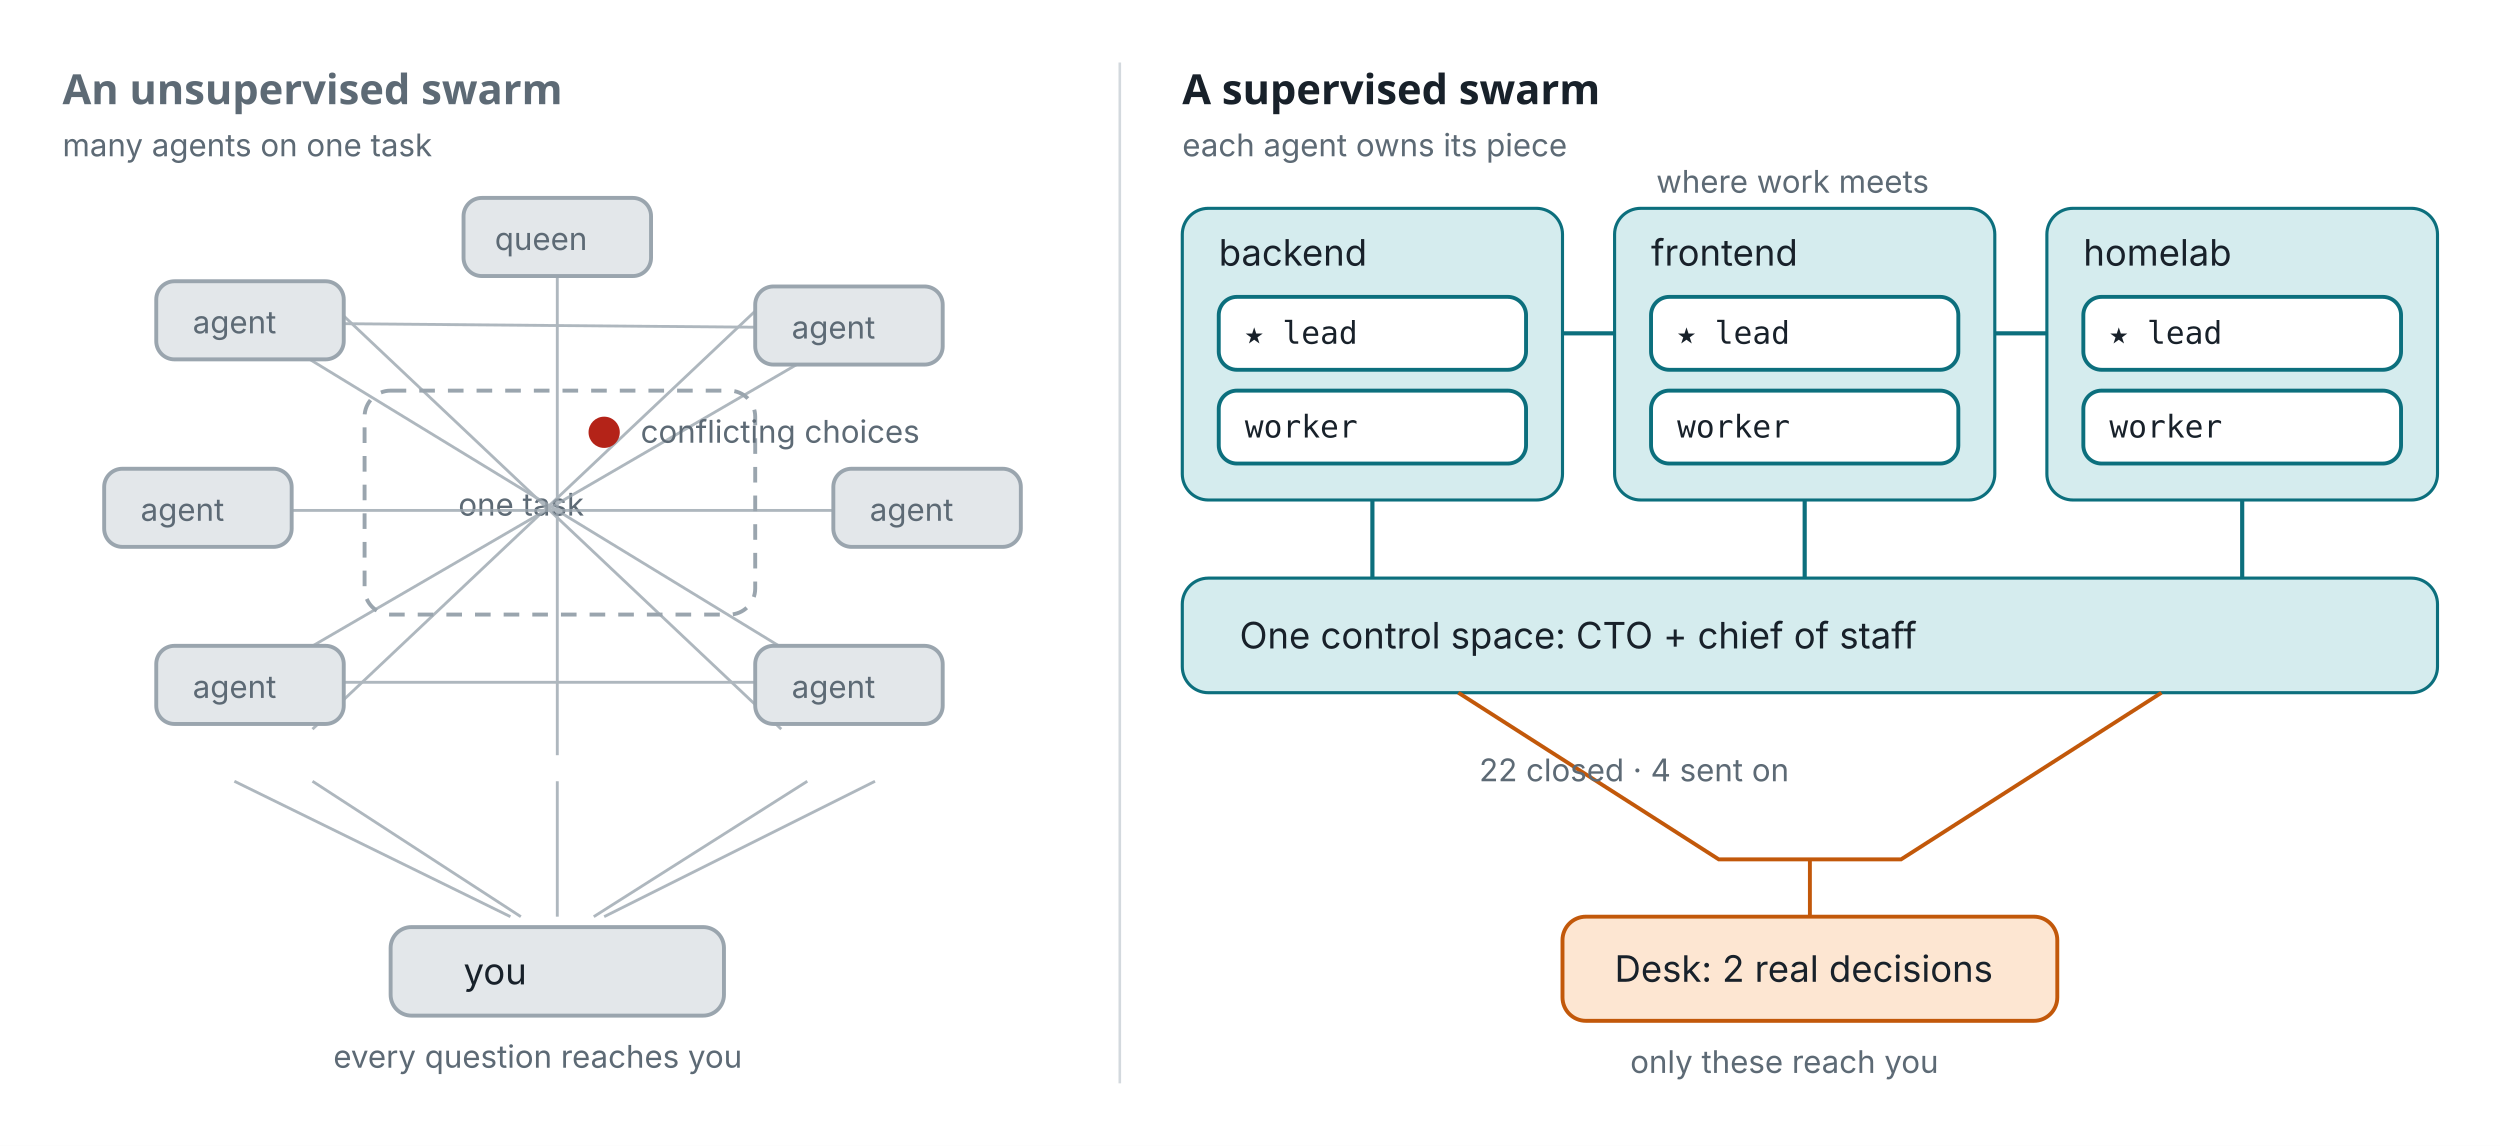
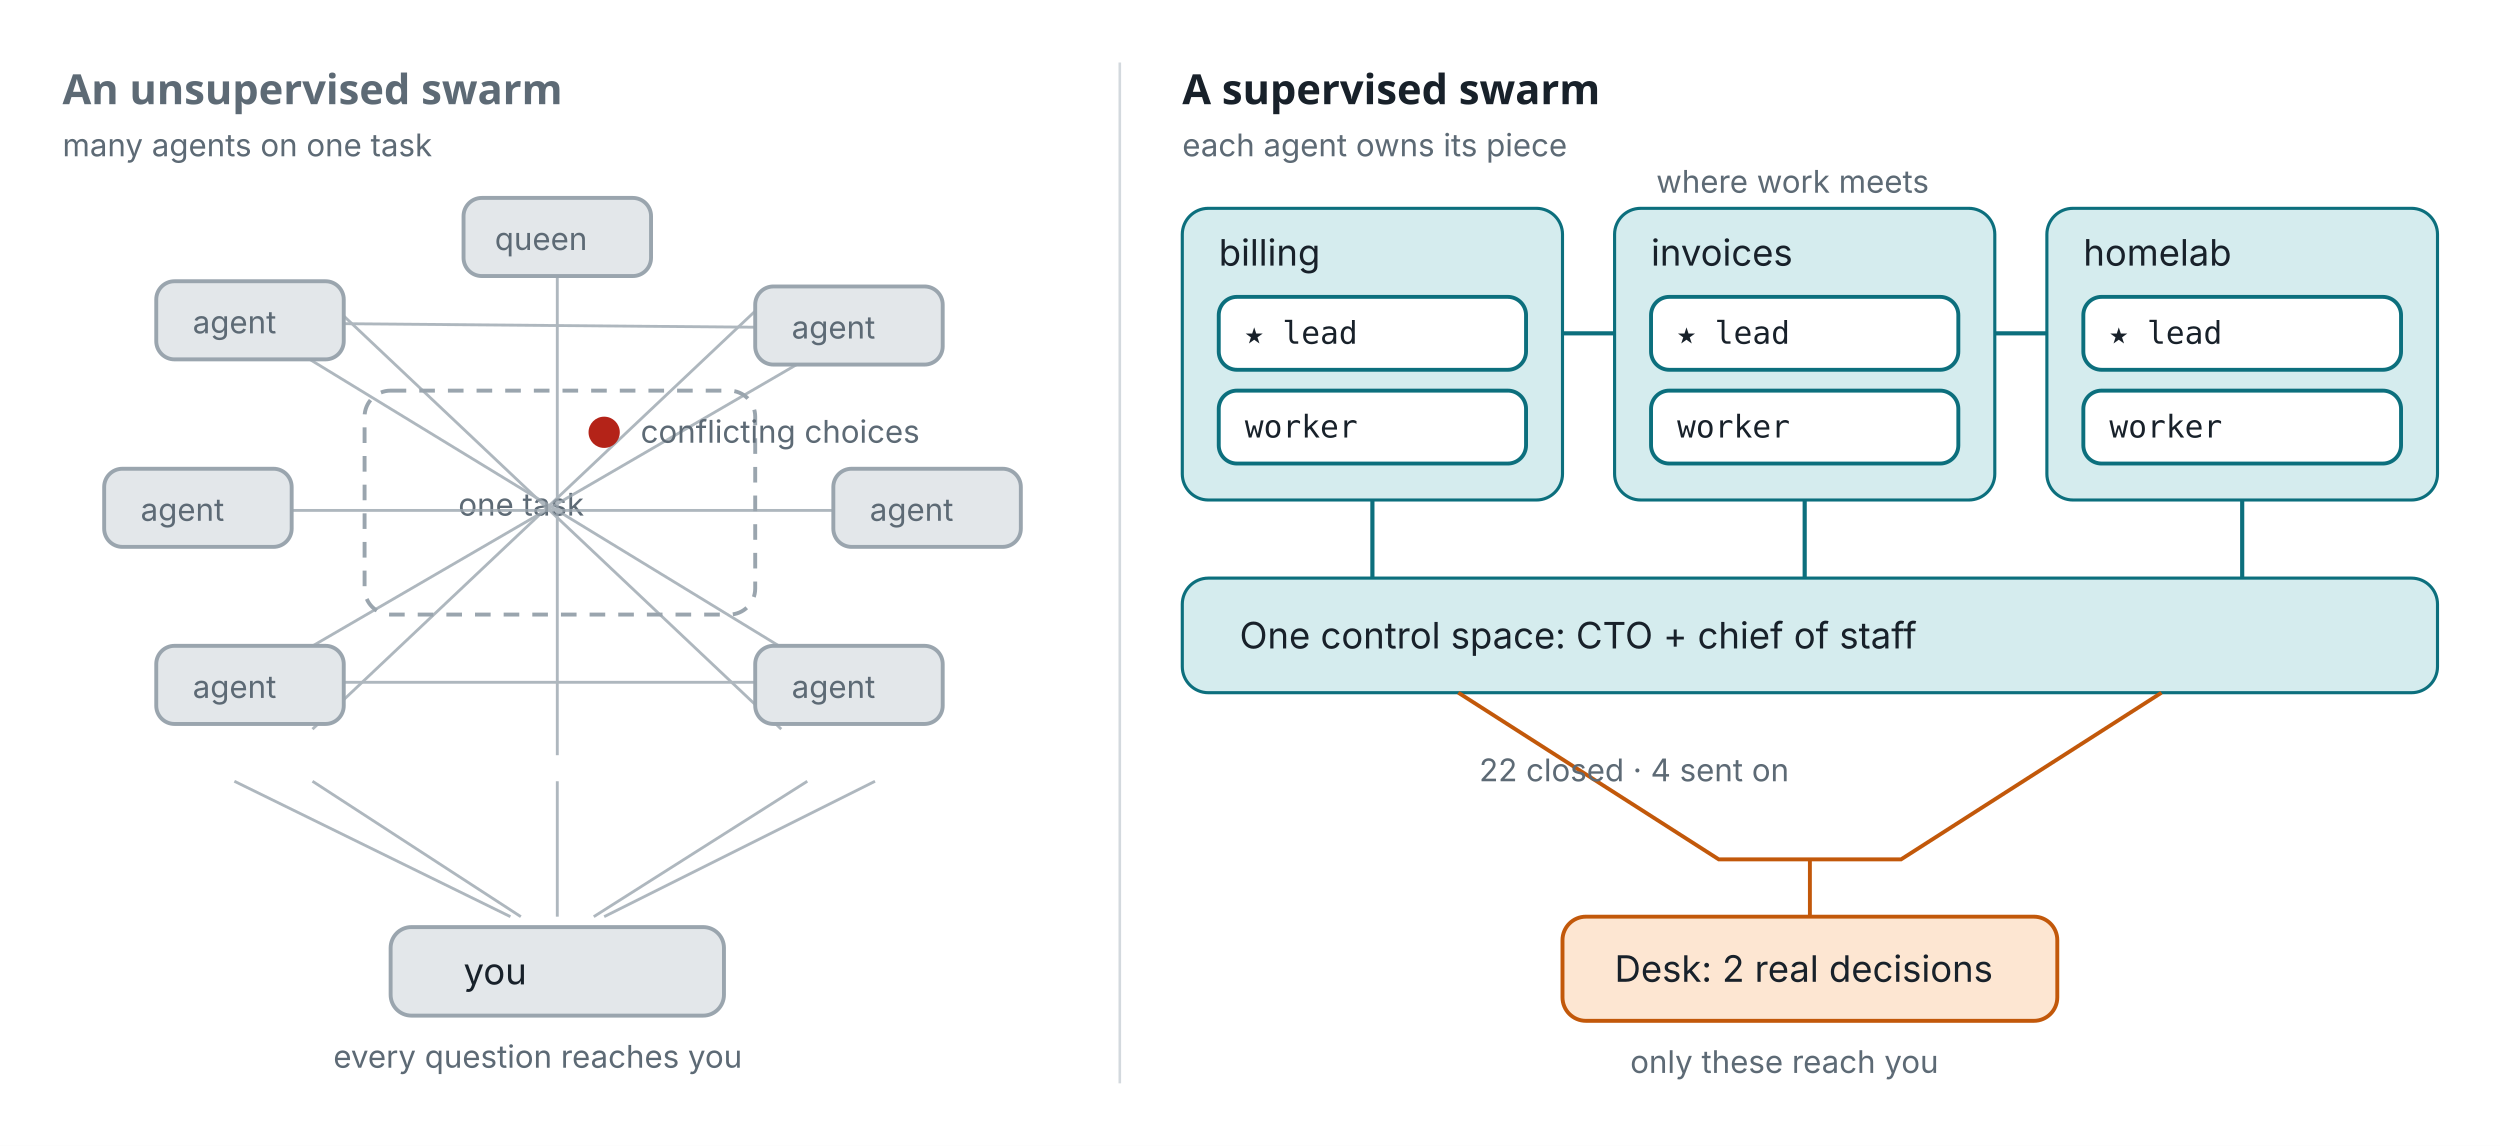
<svg xmlns="http://www.w3.org/2000/svg" viewBox="0 0 960 440" role="img" aria-label="Left: a hive of agents packed around one task with crossing lines and conflicting choices, everything reaching you. Right: a supervised swarm, agents split into projects with leads, a few lines where work meets, one control space, and a funnel to two real decisions on your Desk.">
  <style>
.t{fill:#18212a;font:14px system-ui,-apple-system,"Segoe UI",sans-serif}.ts{fill:#5d6a75;font:12px system-ui,-apple-system,"Segoe UI",sans-serif}.tm{fill:#18212a;font:12px ui-monospace,Menlo,monospace}
.th{fill:#18212a;font:600 16px system-ui,sans-serif}.tg{fill:#5d6a75;font:600 16px system-ui,sans-serif}
.chip{fill:#ffffff;stroke:#0c6f7d;stroke-width:1.5}.chipg{fill:#e3e7ea;stroke:#9aa5ae;stroke-width:1.5}
.box{fill:#d5ecee;stroke:#0c6f7d;stroke-width:1.2}.boxg{fill:none;stroke:#9aa5ae;stroke-dasharray:6 5;stroke-width:1.5}
.ln{stroke:#0c6f7d;stroke-width:1.6;fill:none}.lng{stroke:#9aa5ae;stroke-width:1.1;fill:none;opacity:.8}
.yous{stroke:#c2580a;fill:none;stroke-width:1.5}.desk{fill:#fde6d2;stroke:#c2580a;stroke-width:1.5}.bad{fill:#b42318}.panel{fill:#ffffff}.sep{stroke:#d3d9de;stroke-width:1}
</style>
  <rect class="panel" x="0" y="0" width="960" height="440" />
  <line class="sep" x1="430" y1="24" x2="430" y2="416" />
  <text class="tg" x="24" y="40">An unsupervised swarm</text>
  <text class="ts" x="24" y="60">many agents on one task</text>
  <rect class="boxg" x="140" y="150" width="150" height="86" rx="10" />
  <text class="ts" x="176" y="198">one task</text>
  <g class="lng">
    <path d="M96 124 L322 262" />
    <path d="M96 262 L330 126" />
    <path d="M214 96 L214 290" />
    <path d="M84 196 L346 196" />
    <path d="M120 110 L300 280" />
    <path d="M300 110 L120 280" />
    <path d="M96 124 L330 126" />
    <path d="M96 262 L322 262" />
  </g>
  <g>
    <rect class="chipg" x="60" y="108" width="72" height="30" rx="7" />
    <text class="ts" x="74" y="128">agent</text>
    <rect class="chipg" x="290" y="110" width="72" height="30" rx="7" />
    <text class="ts" x="304" y="130">agent</text>
    <rect class="chipg" x="178" y="76" width="72" height="30" rx="7" />
    <text class="ts" x="190" y="96">queen</text>
    <rect class="chipg" x="40" y="180" width="72" height="30" rx="7" />
    <text class="ts" x="54" y="200">agent</text>
    <rect class="chipg" x="320" y="180" width="72" height="30" rx="7" />
    <text class="ts" x="334" y="200">agent</text>
    <rect class="chipg" x="60" y="248" width="72" height="30" rx="7" />
    <text class="ts" x="74" y="268">agent</text>
    <rect class="chipg" x="290" y="248" width="72" height="30" rx="7" />
    <text class="ts" x="304" y="268">agent</text>
  </g>
  <circle class="bad" cx="232" cy="166" r="6" />
  <text class="ts" x="246" y="170">conflicting choices</text>
  <g class="lng">
    <path d="M120 300 L200 352" />
    <path d="M214 300 L214 352" />
    <path d="M310 300 L228 352" />
    <path d="M90 300 L196 352" />
    <path d="M336 300 L232 352" />
  </g>
  <rect class="chipg" x="150" y="356" width="128" height="34" rx="8" />
  <text class="t" x="178" y="378">you</text>
  <text class="ts" x="128" y="410">every question reaches you</text>
  <text class="th" x="454" y="40">A supervised swarm</text>
  <text class="ts" x="454" y="60">each agent owns its piece</text>
  <g>
    <rect class="box" x="454" y="80" width="146" height="112" rx="10" />
-     <text class="t" x="468" y="102">backend</text>
+     <text class="t" x="468" y="102">billing</text>
    <rect class="chip" x="468" y="114" width="118" height="28" rx="7" />
    <text class="tm" x="478" y="132">★ lead</text>
    <rect class="chip" x="468" y="150" width="118" height="28" rx="7" />
    <text class="tm" x="478" y="168">worker</text>
    <rect class="box" x="620" y="80" width="146" height="112" rx="10" />
-     <text class="t" x="634" y="102">frontend</text>
+     <text class="t" x="634" y="102">invoices</text>
    <rect class="chip" x="634" y="114" width="118" height="28" rx="7" />
    <text class="tm" x="644" y="132">★ lead</text>
    <rect class="chip" x="634" y="150" width="118" height="28" rx="7" />
    <text class="tm" x="644" y="168">worker</text>
    <rect class="box" x="786" y="80" width="150" height="112" rx="10" />
    <text class="t" x="800" y="102">homelab</text>
    <rect class="chip" x="800" y="114" width="122" height="28" rx="7" />
    <text class="tm" x="810" y="132">★ lead</text>
    <rect class="chip" x="800" y="150" width="122" height="28" rx="7" />
    <text class="tm" x="810" y="168">worker</text>
  </g>
  <path class="ln" d="M600 128 L620 128" />
  <path class="ln" d="M766 128 L786 128" />
  <text class="ts" x="636" y="74">where work meets</text>
  <path class="ln" d="M527 192 L527 222" />
  <path class="ln" d="M693 192 L693 222" />
  <path class="ln" d="M861 192 L861 222" />
  <rect class="box" x="454" y="222" width="482" height="44" rx="10" />
  <text class="t" x="476" y="249">One control space: CTO + chief of staff</text>
  <path class="yous" d="M560 266 L660 330 L730 330 L830 266" />
  <text class="ts" x="568" y="300">22 closed · 4 sent on</text>
  <path class="yous" d="M695 330 L695 352" />
  <rect class="desk" x="600" y="352" width="190" height="40" rx="9" />
  <text class="t" x="620" y="377">Desk: 2 real decisions</text>
  <text class="ts" x="626" y="412">only these reach you</text>
</svg>
